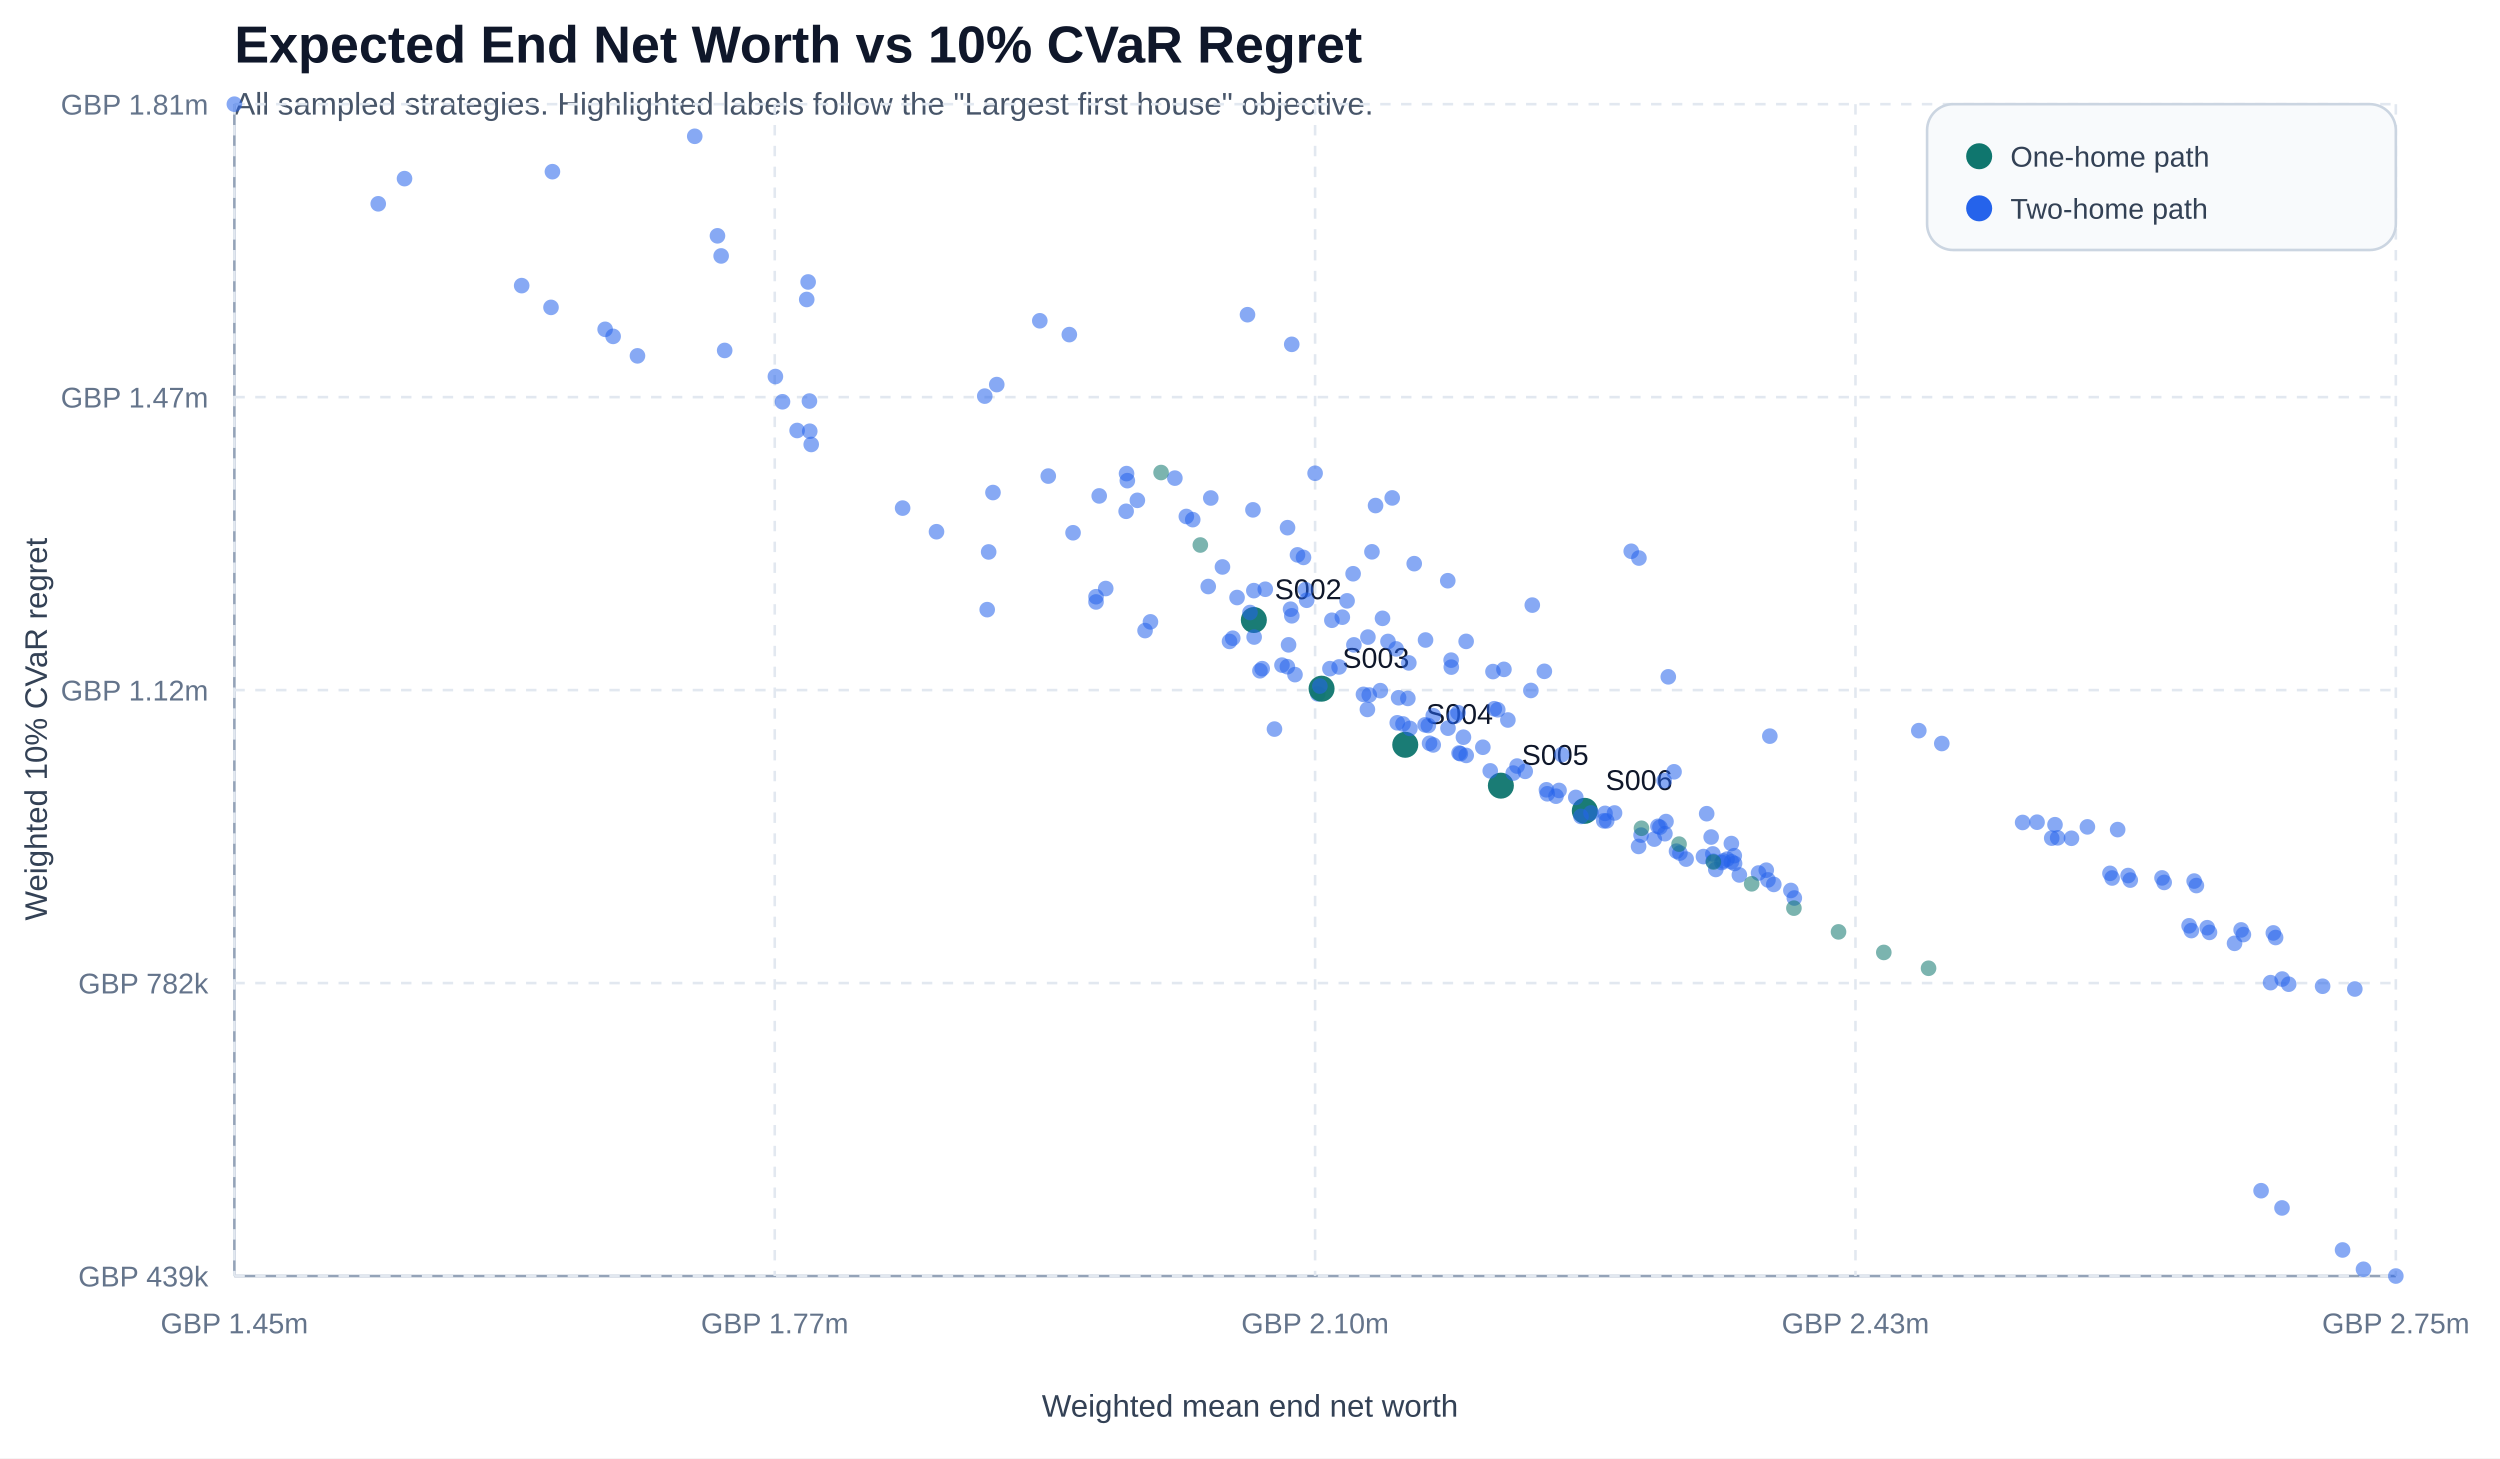
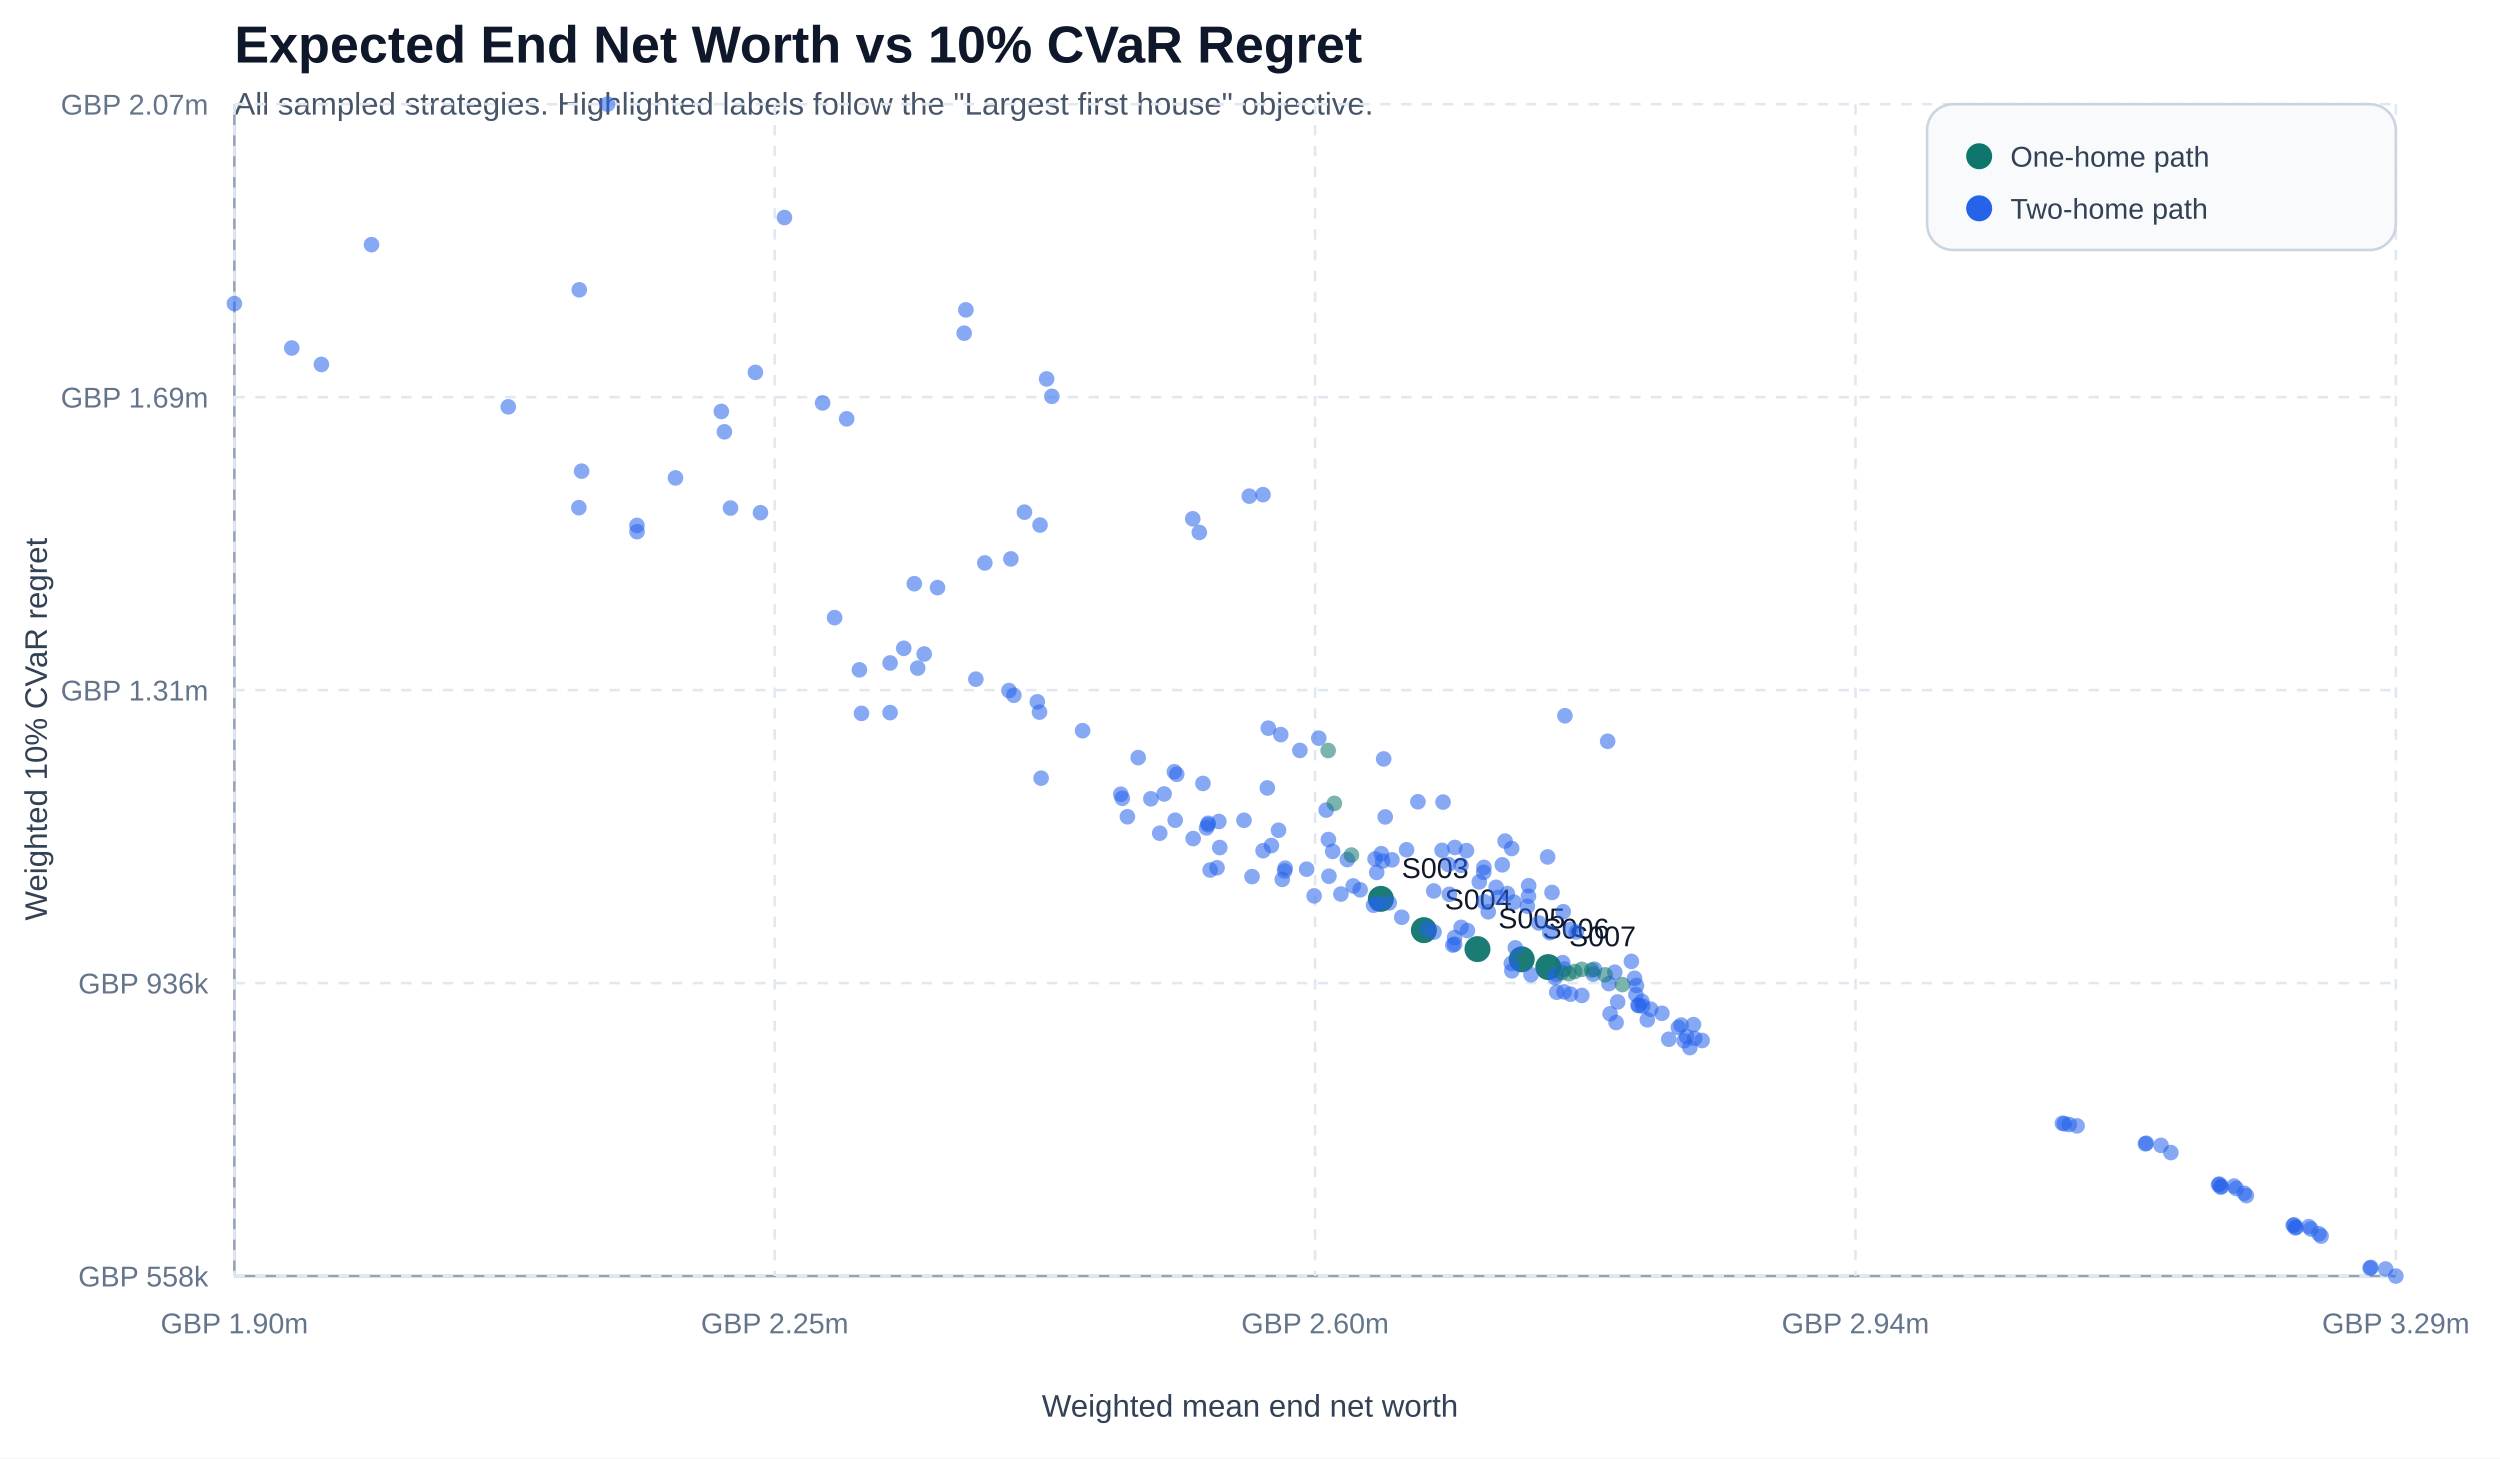
<svg xmlns="http://www.w3.org/2000/svg" width="960" height="560" viewBox="0 0 960 560">
  <rect width="960" height="560" fill="#ffffff" />
  <text x="90" y="24" font-size="20" font-family="Arial, sans-serif" font-weight="700" fill="#0f172a">Expected End Net Worth vs 10% CVaR Regret</text>
  <text x="90" y="44" font-size="12" font-family="Arial, sans-serif" fill="#475569">All sampled strategies. Highlighted labels follow the "Largest first house" objective.</text>
  <line x1="90" y1="490" x2="920" y2="490" stroke="#94a3b8" />
  <line x1="90" y1="40" x2="90" y2="490" stroke="#94a3b8" />
  <line x1="90" y1="40" x2="90" y2="490" stroke="#e2e8f0" stroke-dasharray="4 4" />
  <line x1="90" y1="490" x2="920" y2="490" stroke="#e2e8f0" stroke-dasharray="4 4" />
-   <text x="90" y="512" text-anchor="middle" font-size="11" font-family="Arial, sans-serif" fill="#64748b">GBP 1.45m</text>
-   <text x="80" y="494" text-anchor="end" font-size="11" font-family="Arial, sans-serif" fill="#64748b">GBP 439k</text>
+   <text x="90" y="512" text-anchor="middle" font-size="11" font-family="Arial, sans-serif" fill="#64748b">GBP 1.90m</text>
+   <text x="80" y="494" text-anchor="end" font-size="11" font-family="Arial, sans-serif" fill="#64748b">GBP 558k</text>
  <line x1="297.5" y1="40" x2="297.5" y2="490" stroke="#e2e8f0" stroke-dasharray="4 4" />
  <line x1="90" y1="377.5" x2="920" y2="377.5" stroke="#e2e8f0" stroke-dasharray="4 4" />
-   <text x="297.5" y="512" text-anchor="middle" font-size="11" font-family="Arial, sans-serif" fill="#64748b">GBP 1.77m</text>
-   <text x="80" y="381.5" text-anchor="end" font-size="11" font-family="Arial, sans-serif" fill="#64748b">GBP 782k</text>
+   <text x="297.5" y="512" text-anchor="middle" font-size="11" font-family="Arial, sans-serif" fill="#64748b">GBP 2.25m</text>
+   <text x="80" y="381.5" text-anchor="end" font-size="11" font-family="Arial, sans-serif" fill="#64748b">GBP 936k</text>
  <line x1="505" y1="40" x2="505" y2="490" stroke="#e2e8f0" stroke-dasharray="4 4" />
  <line x1="90" y1="265" x2="920" y2="265" stroke="#e2e8f0" stroke-dasharray="4 4" />
-   <text x="505" y="512" text-anchor="middle" font-size="11" font-family="Arial, sans-serif" fill="#64748b">GBP 2.10m</text>
-   <text x="80" y="269" text-anchor="end" font-size="11" font-family="Arial, sans-serif" fill="#64748b">GBP 1.12m</text>
+   <text x="505" y="512" text-anchor="middle" font-size="11" font-family="Arial, sans-serif" fill="#64748b">GBP 2.60m</text>
+   <text x="80" y="269" text-anchor="end" font-size="11" font-family="Arial, sans-serif" fill="#64748b">GBP 1.31m</text>
  <line x1="712.5" y1="40" x2="712.5" y2="490" stroke="#e2e8f0" stroke-dasharray="4 4" />
  <line x1="90" y1="152.5" x2="920" y2="152.5" stroke="#e2e8f0" stroke-dasharray="4 4" />
-   <text x="712.5" y="512" text-anchor="middle" font-size="11" font-family="Arial, sans-serif" fill="#64748b">GBP 2.43m</text>
-   <text x="80" y="156.5" text-anchor="end" font-size="11" font-family="Arial, sans-serif" fill="#64748b">GBP 1.47m</text>
+   <text x="712.5" y="512" text-anchor="middle" font-size="11" font-family="Arial, sans-serif" fill="#64748b">GBP 2.94m</text>
+   <text x="80" y="156.5" text-anchor="end" font-size="11" font-family="Arial, sans-serif" fill="#64748b">GBP 1.69m</text>
  <line x1="920" y1="40" x2="920" y2="490" stroke="#e2e8f0" stroke-dasharray="4 4" />
  <line x1="90" y1="40" x2="920" y2="40" stroke="#e2e8f0" stroke-dasharray="4 4" />
-   <text x="920" y="512" text-anchor="middle" font-size="11" font-family="Arial, sans-serif" fill="#64748b">GBP 2.75m</text>
-   <text x="80" y="44" text-anchor="end" font-size="11" font-family="Arial, sans-serif" fill="#64748b">GBP 1.81m</text>
+   <text x="920" y="512" text-anchor="middle" font-size="11" font-family="Arial, sans-serif" fill="#64748b">GBP 3.29m</text>
+   <text x="80" y="44" text-anchor="end" font-size="11" font-family="Arial, sans-serif" fill="#64748b">GBP 2.07m</text>
  <polyline points="920,490" fill="none" stroke="#0f766e" stroke-width="2.5" />
-   <circle cx="548.948" cy="285.415" r="3" fill="#2563eb" opacity="0.55" />
-   <circle cx="539.617" cy="286" r="5" fill="#0f766e" opacity="0.95" />
-   <text x="547.617" y="278" font-size="11" font-family="Arial, sans-serif" fill="#0f172a">S004</text>
-   <circle cx="483.819" cy="257.584" r="3" fill="#2563eb" opacity="0.55" />
-   <circle cx="576.335" cy="301.691" r="5" fill="#0f766e" opacity="0.95" />
-   <text x="584.335" y="293.691" font-size="11" font-family="Arial, sans-serif" fill="#0f172a">S005</text>
-   <circle cx="506.037" cy="266.446" r="3" fill="#2563eb" opacity="0.55" />
-   <circle cx="507.486" cy="264.455" r="5" fill="#0f766e" opacity="0.95" />
-   <text x="515.486" y="256.455" font-size="11" font-family="Arial, sans-serif" fill="#0f172a">S003</text>
-   <circle cx="560.278" cy="289.164" r="3" fill="#2563eb" opacity="0.55" />
-   <circle cx="536.544" cy="277.553" r="3" fill="#2563eb" opacity="0.55" />
-   <circle cx="647.477" cy="329.896" r="3" fill="#2563eb" opacity="0.55" />
-   <circle cx="608.562" cy="311.365" r="5" fill="#0f766e" opacity="0.95" />
-   <text x="616.562" y="303.365" font-size="11" font-family="Arial, sans-serif" fill="#0f172a">S006</text>
-   <circle cx="441.774" cy="238.793" r="3" fill="#2563eb" opacity="0.55" />
-   <circle cx="573.304" cy="257.886" r="3" fill="#2563eb" opacity="0.55" />
-   <circle cx="629.215" cy="325.03" r="3" fill="#2563eb" opacity="0.55" />
-   <circle cx="484.683" cy="256.763" r="3" fill="#2563eb" opacity="0.55" />
-   <circle cx="597.499" cy="305.733" r="3" fill="#2563eb" opacity="0.55" />
-   <circle cx="610.951" cy="312.157" r="3" fill="#2563eb" opacity="0.55" />
-   <circle cx="658.864" cy="333.877" r="3" fill="#2563eb" opacity="0.55" />
-   <circle cx="562.998" cy="246.292" r="3" fill="#2563eb" opacity="0.55" />
-   <circle cx="420.878" cy="231.15" r="3" fill="#2563eb" opacity="0.55" />
-   <circle cx="557.295" cy="256.173" r="3" fill="#2563eb" opacity="0.55" />
-   <circle cx="538.747" cy="277.993" r="3" fill="#2563eb" opacity="0.55" />
-   <circle cx="572.257" cy="296.018" r="3" fill="#2563eb" opacity="0.55" />
-   <circle cx="639.746" cy="315.482" r="3" fill="#2563eb" opacity="0.55" />
-   <circle cx="557.234" cy="253.497" r="3" fill="#2563eb" opacity="0.55" />
-   <circle cx="594.155" cy="304.814" r="3" fill="#2563eb" opacity="0.55" />
-   <circle cx="645.08" cy="327.574" r="3" fill="#2563eb" opacity="0.55" />
-   <circle cx="635.24" cy="322.22" r="3" fill="#2563eb" opacity="0.55" />
-   <circle cx="581.093" cy="296.868" r="3" fill="#2563eb" opacity="0.55" />
-   <circle cx="547.227" cy="278.343" r="3" fill="#2563eb" opacity="0.55" />
-   <circle cx="523.568" cy="266.64" r="3" fill="#2563eb" opacity="0.55" />
-   <circle cx="616.971" cy="315.213" r="3" fill="#2563eb" opacity="0.55" />
-   <circle cx="547.403" cy="245.765" r="3" fill="#2563eb" opacity="0.55" />
-   <circle cx="607.08" cy="313.507" r="3" fill="#2563eb" opacity="0.55" />
-   <circle cx="598.677" cy="303.532" r="3" fill="#2563eb" opacity="0.55" />
-   <circle cx="494.348" cy="256.014" r="3" fill="#2563eb" opacity="0.55" />
-   <circle cx="615.855" cy="315.202" r="3" fill="#2563eb" opacity="0.55" />
-   <circle cx="585.686" cy="296.196" r="3" fill="#2563eb" opacity="0.55" />
-   <circle cx="561.961" cy="283.082" r="3" fill="#2563eb" opacity="0.55" />
-   <circle cx="541.406" cy="279.715" r="3" fill="#2563eb" opacity="0.55" />
-   <circle cx="550.353" cy="286.052" r="3" fill="#2563eb" opacity="0.55" />
-   <circle cx="667.917" cy="335.982" r="3" fill="#2563eb" opacity="0.55" />
-   <circle cx="619.985" cy="312.181" r="3" fill="#2563eb" opacity="0.55" />
-   <circle cx="540.991" cy="254.559" r="3" fill="#2563eb" opacity="0.55" />
-   <circle cx="536.123" cy="249.184" r="3" fill="#2563eb" opacity="0.55" />
-   <circle cx="530.882" cy="237.443" r="3" fill="#2563eb" opacity="0.55" />
-   <circle cx="654.128" cy="328.925" r="3" fill="#2563eb" opacity="0.55" />
-   <circle cx="472.132" cy="246.303" r="3" fill="#2563eb" opacity="0.55" />
-   <circle cx="517.278" cy="230.728" r="3" fill="#2563eb" opacity="0.55" />
-   <circle cx="582.558" cy="294.166" r="3" fill="#2563eb" opacity="0.55" />
-   <circle cx="525.795" cy="266.894" r="3" fill="#2563eb" opacity="0.55" />
-   <circle cx="689.018" cy="344.838" r="3" fill="#2563eb" opacity="0.55" />
-   <circle cx="481.477" cy="238.087" r="5" fill="#0f766e" opacity="0.95" />
-   <text x="489.477" y="230.087" font-size="11" font-family="Arial, sans-serif" fill="#0f172a">S002</text>
-   <circle cx="630.179" cy="320.685" r="3" fill="#2563eb" opacity="0.55" />
-   <circle cx="616.338" cy="312.333" r="3" fill="#2563eb" opacity="0.55" />
-   <circle cx="540.614" cy="268.191" r="3" fill="#2563eb" opacity="0.55" />
-   <circle cx="525.278" cy="244.641" r="3" fill="#2563eb" opacity="0.55" />
-   <circle cx="506.828" cy="263.449" r="3" fill="#2563eb" opacity="0.55" />
-   <circle cx="605.105" cy="306.202" r="3" fill="#2563eb" opacity="0.55" />
-   <circle cx="511.439" cy="238.181" r="3" fill="#2563eb" opacity="0.55" />
-   <circle cx="661.717" cy="330.586" r="3" fill="#2563eb" opacity="0.55" />
-   <circle cx="560.763" cy="289.418" r="3" fill="#2563eb" opacity="0.55" />
-   <circle cx="496.055" cy="236.467" r="3" fill="#2563eb" opacity="0.55" />
-   <circle cx="473.375" cy="245.078" r="3" fill="#2563eb" opacity="0.55" />
-   <circle cx="657.869" cy="330.706" r="3" fill="#2563eb" opacity="0.55" />
-   <circle cx="664.874" cy="330.934" r="3" fill="#2563eb" opacity="0.55" />
-   <circle cx="643.78" cy="326.843" r="3" fill="#2563eb" opacity="0.55" />
-   <circle cx="420.879" cy="229.136" r="3" fill="#2563eb" opacity="0.55" />
-   <circle cx="569.41" cy="286.943" r="3" fill="#2563eb" opacity="0.55" />
-   <circle cx="593.834" cy="303.283" r="3" fill="#2563eb" opacity="0.55" />
-   <circle cx="657.736" cy="327.906" r="3" fill="#2563eb" opacity="0.55" />
-   <circle cx="525.082" cy="272.42" r="3" fill="#2563eb" opacity="0.55" />
-   <circle cx="587.854" cy="265.142" r="3" fill="#2563eb" opacity="0.55" />
-   <circle cx="599.722" cy="289.803" r="3" fill="#2563eb" opacity="0.55" />
-   <circle cx="492.278" cy="255.403" r="3" fill="#2563eb" opacity="0.55" />
-   <circle cx="593.03" cy="257.788" r="3" fill="#2563eb" opacity="0.55" />
-   <circle cx="573.814" cy="272.155" r="3" fill="#2563eb" opacity="0.55" />
-   <circle cx="497.277" cy="259.056" r="3" fill="#2563eb" opacity="0.55" />
-   <circle cx="681.139" cy="339.621" r="3" fill="#2563eb" opacity="0.55" />
-   <circle cx="515.452" cy="236.995" r="3" fill="#2563eb" opacity="0.55" />
-   <circle cx="559.901" cy="273.676" r="3" fill="#2563eb" opacity="0.55" />
-   <circle cx="575.135" cy="272.55" r="3" fill="#2563eb" opacity="0.55" />
-   <circle cx="481.587" cy="244.621" r="3" fill="#2563eb" opacity="0.55" />
-   <circle cx="661.206" cy="331.213" r="3" fill="#2563eb" opacity="0.55" />
-   <circle cx="577.509" cy="257.035" r="3" fill="#2563eb" opacity="0.55" />
-   <circle cx="630.322" cy="318.054" r="3" fill="#0f766e" opacity="0.55" />
-   <circle cx="548.478" cy="278.603" r="3" fill="#2563eb" opacity="0.55" />
-   <circle cx="636.646" cy="317.303" r="3" fill="#2563eb" opacity="0.55" />
-   <circle cx="655.364" cy="312.46" r="3" fill="#2563eb" opacity="0.55" />
-   <circle cx="501.764" cy="230.498" r="3" fill="#2563eb" opacity="0.55" />
-   <circle cx="675.289" cy="335.236" r="3" fill="#2563eb" opacity="0.55" />
-   <circle cx="519.898" cy="247.633" r="3" fill="#2563eb" opacity="0.55" />
+   <circle cx="557.884" cy="362.924" r="3" fill="#2563eb" opacity="0.55" />
+   <circle cx="567.352" cy="364.459" r="5" fill="#0f766e" opacity="0.95" />
+   <text x="575.352" y="356.459" font-size="11" font-family="Arial, sans-serif" fill="#0f172a">S005</text>
+   <circle cx="493.283" cy="334.461" r="3" fill="#2563eb" opacity="0.55" />
+   <circle cx="584.341" cy="368.386" r="5" fill="#0f766e" opacity="0.95" />
+   <text x="592.341" y="360.386" font-size="11" font-family="Arial, sans-serif" fill="#0f172a">S006</text>
+   <circle cx="546.766" cy="357.176" r="5" fill="#0f766e" opacity="0.95" />
+   <text x="554.766" y="349.176" font-size="11" font-family="Arial, sans-serif" fill="#0f172a">S004</text>
+   <circle cx="600.08" cy="369.644" r="3" fill="#2563eb" opacity="0.55" />
+   <circle cx="620.066" cy="373.333" r="3" fill="#2563eb" opacity="0.55" />
+   <circle cx="514.9" cy="343.313" r="3" fill="#2563eb" opacity="0.55" />
+   <circle cx="530.252" cy="345.16" r="5" fill="#0f766e" opacity="0.95" />
+   <text x="538.252" y="337.16" font-size="11" font-family="Arial, sans-serif" fill="#0f172a">S003</text>
+   <circle cx="527.43" cy="347.602" r="3" fill="#2563eb" opacity="0.55" />
+   <circle cx="550.686" cy="357.916" r="3" fill="#2563eb" opacity="0.55" />
+   <circle cx="492.389" cy="337.686" r="3" fill="#2563eb" opacity="0.55" />
+   <circle cx="451.268" cy="314.966" r="3" fill="#2563eb" opacity="0.55" />
+   <circle cx="504.629" cy="344.022" r="3" fill="#2563eb" opacity="0.55" />
+   <circle cx="530.412" cy="327.816" r="3" fill="#2563eb" opacity="0.55" />
+   <circle cx="430.951" cy="306.546" r="3" fill="#2563eb" opacity="0.55" />
+   <circle cx="493.515" cy="333.369" r="3" fill="#2563eb" opacity="0.55" />
+   <circle cx="590.896" cy="354.44" r="3" fill="#2563eb" opacity="0.55" />
+   <circle cx="556.557" cy="343.417" r="3" fill="#2563eb" opacity="0.55" />
+   <circle cx="595.095" cy="358.161" r="3" fill="#2563eb" opacity="0.55" />
+   <circle cx="529.023" cy="346.986" r="3" fill="#2563eb" opacity="0.55" />
+   <circle cx="594.53" cy="371.364" r="5" fill="#0f766e" opacity="0.95" />
+   <text x="602.53" y="363.364" font-size="11" font-family="Arial, sans-serif" fill="#0f172a">S007</text>
+   <circle cx="603.168" cy="356.868" r="3" fill="#2563eb" opacity="0.55" />
+   <circle cx="563.495" cy="357.341" r="3" fill="#2563eb" opacity="0.55" />
+   <circle cx="451.863" cy="297.335" r="3" fill="#2563eb" opacity="0.55" />
+   <circle cx="510.315" cy="336.474" r="3" fill="#2563eb" opacity="0.55" />
+   <circle cx="600.285" cy="350.091" r="3" fill="#2563eb" opacity="0.55" />
+   <circle cx="576.874" cy="332.095" r="3" fill="#2563eb" opacity="0.55" />
+   <circle cx="586.517" cy="348.006" r="3" fill="#2563eb" opacity="0.55" />
+   <circle cx="485.027" cy="326.674" r="3" fill="#2563eb" opacity="0.55" />
+   <circle cx="437.06" cy="290.918" r="3" fill="#2563eb" opacity="0.55" />
+   <circle cx="480.781" cy="336.617" r="3" fill="#2563eb" opacity="0.55" />
+   <circle cx="574.517" cy="340.715" r="3" fill="#2563eb" opacity="0.55" />
+   <circle cx="620.588" cy="392.664" r="3" fill="#2563eb" opacity="0.55" />
+   <circle cx="415.715" cy="280.582" r="3" fill="#2563eb" opacity="0.55" />
+   <circle cx="533.46" cy="346.697" r="3" fill="#2563eb" opacity="0.55" />
+   <circle cx="595.972" cy="342.696" r="3" fill="#2563eb" opacity="0.55" />
+   <circle cx="517.361" cy="330.083" r="3" fill="#2563eb" opacity="0.55" />
+   <circle cx="647.67" cy="398.04" r="3" fill="#2563eb" opacity="0.55" />
+   <circle cx="580.549" cy="372.802" r="3" fill="#2563eb" opacity="0.55" />
+   <circle cx="640.811" cy="399.078" r="3" fill="#2563eb" opacity="0.55" />
+   <circle cx="618.285" cy="389.296" r="3" fill="#2563eb" opacity="0.55" />
+   <circle cx="450.948" cy="296.339" r="3" fill="#2563eb" opacity="0.55" />
+   <circle cx="646.727" cy="399.655" r="3" fill="#2563eb" opacity="0.55" />
+   <circle cx="645.554" cy="393.621" r="3" fill="#2563eb" opacity="0.55" />
+   <circle cx="650.745" cy="398.75" r="3" fill="#2563eb" opacity="0.55" />
+   <circle cx="528.651" cy="335.012" r="3" fill="#2563eb" opacity="0.55" />
+   <circle cx="644.486" cy="394.57" r="3" fill="#2563eb" opacity="0.55" />
+   <circle cx="461.934" cy="300.846" r="3" fill="#2563eb" opacity="0.55" />
+   <circle cx="605.313" cy="357.894" r="3" fill="#2563eb" opacity="0.55" />
+   <circle cx="463.307" cy="317.907" r="3" fill="#2563eb" opacity="0.55" />
+   <circle cx="445.339" cy="319.946" r="3" fill="#2563eb" opacity="0.55" />
+   <circle cx="575.228" cy="344.624" r="3" fill="#2563eb" opacity="0.55" />
+   <circle cx="530.94" cy="330.66" r="3" fill="#2563eb" opacity="0.55" />
+   <circle cx="571.488" cy="350.125" r="3" fill="#2563eb" opacity="0.55" />
+   <circle cx="569.914" cy="346.294" r="3" fill="#2563eb" opacity="0.55" />
+   <circle cx="586.933" cy="344.164" r="3" fill="#2563eb" opacity="0.55" />
+   <circle cx="399.174" cy="273.454" r="3" fill="#2563eb" opacity="0.55" />
+   <circle cx="553.753" cy="326.53" r="3" fill="#2563eb" opacity="0.55" />
+   <circle cx="389.326" cy="266.98" r="3" fill="#2563eb" opacity="0.55" />
+   <circle cx="587.898" cy="374.302" r="3" fill="#2563eb" opacity="0.55" />
+   <circle cx="600.603" cy="380.877" r="3" fill="#2563eb" opacity="0.55" />
+   <circle cx="563.13" cy="326.631" r="3" fill="#2563eb" opacity="0.55" />
+   <circle cx="534.504" cy="330.184" r="3" fill="#2563eb" opacity="0.55" />
+   <circle cx="578.822" cy="343.128" r="3" fill="#2563eb" opacity="0.55" />
+   <circle cx="486.657" cy="302.568" r="3" fill="#2563eb" opacity="0.55" />
+   <circle cx="632.566" cy="391.6" r="3" fill="#2563eb" opacity="0.55" />
+   <circle cx="463.939" cy="316.125" r="3" fill="#2563eb" opacity="0.55" />
+   <circle cx="518.948" cy="328.339" r="3" fill="#0f766e" opacity="0.55" />
+   <circle cx="628.981" cy="386.01" r="3" fill="#2563eb" opacity="0.55" />
+   <circle cx="621.184" cy="384.732" r="3" fill="#2563eb" opacity="0.55" />
+   <circle cx="587.005" cy="340.104" r="3" fill="#2563eb" opacity="0.55" />
+   <circle cx="467.346" cy="333.229" r="3" fill="#2563eb" opacity="0.55" />
+   <circle cx="630.792" cy="386.363" r="3" fill="#2563eb" opacity="0.55" />
+   <circle cx="558.65" cy="325.426" r="3" fill="#2563eb" opacity="0.55" />
+   <circle cx="561.03" cy="332.273" r="3" fill="#2563eb" opacity="0.55" />
+   <circle cx="597.772" cy="381.008" r="3" fill="#2563eb" opacity="0.55" />
+   <circle cx="617.82" cy="377.725" r="3" fill="#2563eb" opacity="0.55" />
+   <circle cx="581.363" cy="346.433" r="3" fill="#2563eb" opacity="0.55" />
+   <circle cx="432.926" cy="313.627" r="3" fill="#2563eb" opacity="0.55" />
+   <circle cx="650.314" cy="393.456" r="3" fill="#2563eb" opacity="0.55" />
+   <circle cx="597.213" cy="375.43" r="3" fill="#2563eb" opacity="0.55" />
+   <circle cx="580.494" cy="325.829" r="3" fill="#2563eb" opacity="0.55" />
+   <circle cx="558.569" cy="362.559" r="3" fill="#2563eb" opacity="0.55" />
+   <circle cx="569.828" cy="333.069" r="3" fill="#2563eb" opacity="0.55" />
+   <circle cx="627.67" cy="375.66" r="3" fill="#2563eb" opacity="0.55" />
+   <circle cx="569.745" cy="334.968" r="3" fill="#2563eb" opacity="0.55" />
+   <circle cx="648.903" cy="402.277" r="3" fill="#2563eb" opacity="0.55" />
+   <circle cx="629.262" cy="386.143" r="3" fill="#2563eb" opacity="0.55" />
+   <circle cx="468.04" cy="315.454" r="3" fill="#2563eb" opacity="0.55" />
+   <circle cx="430.381" cy="304.983" r="3" fill="#2563eb" opacity="0.55" />
+   <circle cx="547.906" cy="356.627" r="3" fill="#2563eb" opacity="0.55" />
+   <circle cx="487.034" cy="279.618" r="3" fill="#2563eb" opacity="0.55" />
+   <circle cx="398.326" cy="269.484" r="3" fill="#2563eb" opacity="0.55" />
+   <circle cx="581.881" cy="363.971" r="3" fill="#2563eb" opacity="0.55" />
+   <circle cx="568.036" cy="338.652" r="3" fill="#2563eb" opacity="0.55" />
+   <circle cx="626.446" cy="369.178" r="3" fill="#2563eb" opacity="0.55" />
+   <circle cx="628.166" cy="381.938" r="3" fill="#2563eb" opacity="0.55" />
+   <circle cx="603.088" cy="381.767" r="3" fill="#2563eb" opacity="0.55" />
+   <circle cx="374.724" cy="260.8" r="3" fill="#2563eb" opacity="0.55" />
+   <circle cx="387.437" cy="265.177" r="3" fill="#2563eb" opacity="0.55" />
+   <circle cx="531.93" cy="313.693" r="3" fill="#2563eb" opacity="0.55" />
+   <circle cx="630.486" cy="384.502" r="3" fill="#2563eb" opacity="0.55" />
+   <circle cx="354.883" cy="251.141" r="3" fill="#2563eb" opacity="0.55" />
+   <circle cx="556.173" cy="331.961" r="3" fill="#2563eb" opacity="0.55" />
+   <circle cx="653.621" cy="399.547" r="3" fill="#2563eb" opacity="0.55" />
+   <circle cx="597.538" cy="374.17" r="3" fill="#2563eb" opacity="0.55" />
+   <circle cx="511.741" cy="326.931" r="3" fill="#2563eb" opacity="0.55" />
+   <circle cx="491.813" cy="282.087" r="3" fill="#2563eb" opacity="0.55" />
+   <circle cx="509.26" cy="311.074" r="3" fill="#2563eb" opacity="0.55" />
+   <circle cx="607.433" cy="382.251" r="3" fill="#2563eb" opacity="0.55" />
+   <circle cx="458.177" cy="322.009" r="3" fill="#2563eb" opacity="0.55" />
+   <circle cx="347.036" cy="248.949" r="3" fill="#2563eb" opacity="0.55" />
+   <circle cx="628.421" cy="378.457" r="3" fill="#2563eb" opacity="0.55" />
+   <circle cx="558.573" cy="360.002" r="3" fill="#2563eb" opacity="0.55" />
+   <circle cx="499.147" cy="288.154" r="3" fill="#2563eb" opacity="0.55" />
+   <circle cx="550.559" cy="342.122" r="3" fill="#2563eb" opacity="0.55" />
+   <circle cx="477.688" cy="314.993" r="3" fill="#2563eb" opacity="0.55" />
+   <circle cx="594.294" cy="329.061" r="3" fill="#2563eb" opacity="0.55" />
+   <circle cx="544.48" cy="307.877" r="3" fill="#2563eb" opacity="0.55" />
+   <circle cx="522.293" cy="341.691" r="3" fill="#2563eb" opacity="0.55" />
+   <circle cx="633.871" cy="387.536" r="3" fill="#2563eb" opacity="0.55" />
+   <circle cx="600.652" cy="372.119" r="3" fill="#2563eb" opacity="0.55" />
+   <circle cx="611.787" cy="374.069" r="3" fill="#2563eb" opacity="0.55" />
+   <circle cx="554.131" cy="307.996" r="3" fill="#2563eb" opacity="0.55" />
+   <circle cx="510.105" cy="322.385" r="3" fill="#2563eb" opacity="0.55" />
+   <circle cx="447.02" cy="304.88" r="3" fill="#2563eb" opacity="0.55" />
+   <circle cx="561.063" cy="356.099" r="3" fill="#2563eb" opacity="0.55" />
+   <circle cx="580.349" cy="369.969" r="3" fill="#2563eb" opacity="0.55" />
+   <circle cx="638.177" cy="389.106" r="3" fill="#2563eb" opacity="0.55" />
+   <circle cx="612.272" cy="372.175" r="3" fill="#2563eb" opacity="0.55" />
+   <circle cx="540.128" cy="326.306" r="3" fill="#2563eb" opacity="0.55" />
+   <circle cx="577.95" cy="322.974" r="3" fill="#2563eb" opacity="0.55" />
+   <circle cx="538.264" cy="352.219" r="3" fill="#2563eb" opacity="0.55" />
+   <circle cx="468.377" cy="325.458" r="3" fill="#2563eb" opacity="0.55" />
+   <circle cx="490.957" cy="318.816" r="3" fill="#2563eb" opacity="0.55" />
+   <circle cx="501.752" cy="333.758" r="3" fill="#2563eb" opacity="0.55" />
+   <circle cx="528.027" cy="329.827" r="3" fill="#2563eb" opacity="0.55" />
+   <circle cx="399.787" cy="298.817" r="3" fill="#2563eb" opacity="0.55" />
+   <circle cx="519.641" cy="340.199" r="3" fill="#2563eb" opacity="0.55" />
+   <circle cx="512.399" cy="308.5" r="3" fill="#0f766e" opacity="0.55" />
+   <circle cx="599.655" cy="373.482" r="3" fill="#0f766e" opacity="0.55" />
+   <circle cx="360.017" cy="225.646" r="3" fill="#2563eb" opacity="0.55" />
+   <circle cx="341.79" cy="273.645" r="3" fill="#2563eb" opacity="0.55" />
+   <circle cx="399.372" cy="201.624" r="3" fill="#2563eb" opacity="0.55" />
+   <circle cx="460.539" cy="204.456" r="3" fill="#2563eb" opacity="0.55" />
  <circle cx="920" cy="490" r="3" fill="#2563eb" opacity="0.55" />
-   <circle cx="666.078" cy="331.573" r="3" fill="#2563eb" opacity="0.55" />
-   <circle cx="501.299" cy="226.448" r="3" fill="#2563eb" opacity="0.55" />
-   <circle cx="543.06" cy="216.445" r="3" fill="#2563eb" opacity="0.55" />
-   <circle cx="907.579" cy="487.399" r="3" fill="#2563eb" opacity="0.55" />
-   <circle cx="563.026" cy="290.083" r="3" fill="#2563eb" opacity="0.55" />
-   <circle cx="665.966" cy="328.581" r="3" fill="#2563eb" opacity="0.55" />
-   <circle cx="530.039" cy="265.209" r="3" fill="#2563eb" opacity="0.55" />
-   <circle cx="639.327" cy="320.143" r="3" fill="#2563eb" opacity="0.55" />
-   <circle cx="424.601" cy="225.993" r="3" fill="#2563eb" opacity="0.55" />
-   <circle cx="495.575" cy="233.931" r="3" fill="#2563eb" opacity="0.55" />
-   <circle cx="479.996" cy="235.206" r="3" fill="#2563eb" opacity="0.55" />
-   <circle cx="899.545" cy="479.989" r="3" fill="#2563eb" opacity="0.55" />
-   <circle cx="678.246" cy="334.149" r="3" fill="#2563eb" opacity="0.55" />
-   <circle cx="359.614" cy="204.183" r="3" fill="#2563eb" opacity="0.55" />
-   <circle cx="642.835" cy="296.368" r="3" fill="#2563eb" opacity="0.55" />
-   <circle cx="579.023" cy="276.483" r="3" fill="#2563eb" opacity="0.55" />
-   <circle cx="637.413" cy="317.64" r="3" fill="#2563eb" opacity="0.55" />
-   <circle cx="379.644" cy="211.946" r="3" fill="#2563eb" opacity="0.55" />
-   <circle cx="519.594" cy="220.32" r="3" fill="#2563eb" opacity="0.55" />
-   <circle cx="687.695" cy="341.937" r="3" fill="#2563eb" opacity="0.55" />
-   <circle cx="550.366" cy="274.827" r="3" fill="#2563eb" opacity="0.55" />
-   <circle cx="555.944" cy="222.994" r="3" fill="#2563eb" opacity="0.55" />
-   <circle cx="663.211" cy="329.89" r="3" fill="#2563eb" opacity="0.55" />
-   <circle cx="639.023" cy="299.776" r="3" fill="#2563eb" opacity="0.55" />
-   <circle cx="475.028" cy="229.447" r="3" fill="#2563eb" opacity="0.55" />
-   <circle cx="588.4" cy="232.363" r="3" fill="#2563eb" opacity="0.55" />
-   <circle cx="657.083" cy="321.422" r="3" fill="#2563eb" opacity="0.55" />
-   <circle cx="876.291" cy="463.846" r="3" fill="#2563eb" opacity="0.55" />
-   <circle cx="526.828" cy="211.896" r="3" fill="#2563eb" opacity="0.55" />
-   <circle cx="494.806" cy="247.62" r="3" fill="#2563eb" opacity="0.55" />
-   <circle cx="500.543" cy="214.044" r="3" fill="#2563eb" opacity="0.55" />
-   <circle cx="485.869" cy="226.269" r="3" fill="#2563eb" opacity="0.55" />
-   <circle cx="514.207" cy="256.105" r="3" fill="#2563eb" opacity="0.55" />
-   <circle cx="868.256" cy="457.23" r="3" fill="#2563eb" opacity="0.55" />
-   <circle cx="678.907" cy="337.878" r="3" fill="#2563eb" opacity="0.55" />
-   <circle cx="537.065" cy="267.933" r="3" fill="#2563eb" opacity="0.55" />
-   <circle cx="558.667" cy="275.001" r="3" fill="#2563eb" opacity="0.55" />
-   <circle cx="664.845" cy="323.926" r="3" fill="#2563eb" opacity="0.55" />
-   <circle cx="532.982" cy="246.325" r="3" fill="#2563eb" opacity="0.55" />
-   <circle cx="481.474" cy="226.804" r="3" fill="#2563eb" opacity="0.55" />
-   <circle cx="498.235" cy="213.069" r="3" fill="#2563eb" opacity="0.55" />
-   <circle cx="469.42" cy="217.709" r="3" fill="#2563eb" opacity="0.55" />
-   <circle cx="463.96" cy="225.225" r="3" fill="#2563eb" opacity="0.55" />
-   <circle cx="904.251" cy="379.782" r="3" fill="#2563eb" opacity="0.55" />
-   <circle cx="891.881" cy="378.715" r="3" fill="#2563eb" opacity="0.55" />
-   <circle cx="878.859" cy="377.935" r="3" fill="#2563eb" opacity="0.55" />
-   <circle cx="494.413" cy="202.623" r="3" fill="#2563eb" opacity="0.55" />
-   <circle cx="876.37" cy="375.953" r="3" fill="#2563eb" opacity="0.55" />
-   <circle cx="871.896" cy="377.334" r="3" fill="#2563eb" opacity="0.55" />
-   <circle cx="873.832" cy="360.006" r="3" fill="#2563eb" opacity="0.55" />
-   <circle cx="872.962" cy="358.24" r="3" fill="#2563eb" opacity="0.55" />
-   <circle cx="858.065" cy="362.244" r="3" fill="#2563eb" opacity="0.55" />
-   <circle cx="861.462" cy="358.874" r="3" fill="#2563eb" opacity="0.55" />
-   <circle cx="860.592" cy="357.09" r="3" fill="#2563eb" opacity="0.55" />
-   <circle cx="848.44" cy="358.035" r="3" fill="#2563eb" opacity="0.55" />
-   <circle cx="847.57" cy="356.236" r="3" fill="#2563eb" opacity="0.55" />
-   <circle cx="841.477" cy="357.34" r="3" fill="#2563eb" opacity="0.55" />
-   <circle cx="840.608" cy="355.505" r="3" fill="#2563eb" opacity="0.55" />
-   <circle cx="644.754" cy="324.141" r="3" fill="#0f766e" opacity="0.55" />
-   <circle cx="460.925" cy="209.285" r="3" fill="#0f766e" opacity="0.55" />
-   <circle cx="458.008" cy="199.539" r="3" fill="#2563eb" opacity="0.55" />
-   <circle cx="843.412" cy="340.055" r="3" fill="#2563eb" opacity="0.55" />
-   <circle cx="481.137" cy="195.784" r="3" fill="#2563eb" opacity="0.55" />
-   <circle cx="842.559" cy="338.331" r="3" fill="#2563eb" opacity="0.55" />
-   <circle cx="740.563" cy="371.811" r="3" fill="#0f766e" opacity="0.55" />
-   <circle cx="831.043" cy="338.854" r="3" fill="#2563eb" opacity="0.55" />
-   <circle cx="830.212" cy="337.119" r="3" fill="#2563eb" opacity="0.55" />
-   <circle cx="818.02" cy="337.957" r="3" fill="#2563eb" opacity="0.55" />
-   <circle cx="817.193" cy="336.206" r="3" fill="#2563eb" opacity="0.55" />
-   <circle cx="811.058" cy="337.154" r="3" fill="#2563eb" opacity="0.55" />
-   <circle cx="810.231" cy="335.368" r="3" fill="#2563eb" opacity="0.55" />
-   <circle cx="723.38" cy="365.736" r="3" fill="#0f766e" opacity="0.55" />
-   <circle cx="432.435" cy="196.337" r="3" fill="#2563eb" opacity="0.55" />
-   <circle cx="705.992" cy="357.842" r="3" fill="#0f766e" opacity="0.55" />
-   <circle cx="813.179" cy="318.564" r="3" fill="#2563eb" opacity="0.55" />
-   <circle cx="795.443" cy="321.898" r="3" fill="#2563eb" opacity="0.55" />
-   <circle cx="790.142" cy="321.729" r="3" fill="#2563eb" opacity="0.55" />
-   <circle cx="787.86" cy="321.843" r="3" fill="#2563eb" opacity="0.55" />
-   <circle cx="801.564" cy="317.522" r="3" fill="#2563eb" opacity="0.55" />
-   <circle cx="789.117" cy="316.686" r="3" fill="#2563eb" opacity="0.55" />
-   <circle cx="455.556" cy="198.323" r="3" fill="#2563eb" opacity="0.55" />
-   <circle cx="464.938" cy="191.235" r="3" fill="#2563eb" opacity="0.55" />
-   <circle cx="782.229" cy="315.721" r="3" fill="#2563eb" opacity="0.55" />
-   <circle cx="688.862" cy="348.727" r="3" fill="#0f766e" opacity="0.55" />
-   <circle cx="776.691" cy="315.828" r="3" fill="#2563eb" opacity="0.55" />
-   <circle cx="422.095" cy="190.433" r="3" fill="#2563eb" opacity="0.55" />
-   <circle cx="436.744" cy="192.131" r="3" fill="#2563eb" opacity="0.55" />
-   <circle cx="672.638" cy="339.386" r="3" fill="#0f766e" opacity="0.55" />
-   <circle cx="657.952" cy="331.01" r="3" fill="#0f766e" opacity="0.55" />
-   <circle cx="745.649" cy="285.51" r="3" fill="#2563eb" opacity="0.55" />
-   <circle cx="736.821" cy="280.567" r="3" fill="#2563eb" opacity="0.55" />
-   <circle cx="679.615" cy="282.681" r="3" fill="#2563eb" opacity="0.55" />
-   <circle cx="451.151" cy="183.6" r="3" fill="#2563eb" opacity="0.55" />
-   <circle cx="432.591" cy="181.864" r="3" fill="#2563eb" opacity="0.55" />
-   <circle cx="402.534" cy="182.819" r="3" fill="#2563eb" opacity="0.55" />
-   <circle cx="640.623" cy="259.902" r="3" fill="#2563eb" opacity="0.55" />
-   <circle cx="556.035" cy="279.621" r="3" fill="#2563eb" opacity="0.55" />
-   <circle cx="489.395" cy="279.969" r="3" fill="#2563eb" opacity="0.55" />
-   <circle cx="445.854" cy="181.452" r="3" fill="#0f766e" opacity="0.55" />
-   <circle cx="629.353" cy="214.294" r="3" fill="#2563eb" opacity="0.55" />
-   <circle cx="510.691" cy="256.762" r="3" fill="#2563eb" opacity="0.55" />
-   <circle cx="626.394" cy="211.686" r="3" fill="#2563eb" opacity="0.55" />
-   <circle cx="534.608" cy="191.202" r="3" fill="#2563eb" opacity="0.55" />
-   <circle cx="379.087" cy="234.104" r="3" fill="#2563eb" opacity="0.55" />
-   <circle cx="439.704" cy="242.143" r="3" fill="#2563eb" opacity="0.55" />
-   <circle cx="528.213" cy="194.131" r="3" fill="#2563eb" opacity="0.55" />
-   <circle cx="432.899" cy="184.571" r="3" fill="#2563eb" opacity="0.55" />
-   <circle cx="504.999" cy="181.731" r="3" fill="#2563eb" opacity="0.55" />
-   <circle cx="412.051" cy="204.582" r="3" fill="#2563eb" opacity="0.55" />
-   <circle cx="311.507" cy="170.678" r="3" fill="#2563eb" opacity="0.55" />
-   <circle cx="306.094" cy="165.311" r="3" fill="#2563eb" opacity="0.55" />
-   <circle cx="378.145" cy="152.108" r="3" fill="#2563eb" opacity="0.55" />
-   <circle cx="382.755" cy="147.681" r="3" fill="#2563eb" opacity="0.55" />
-   <circle cx="381.301" cy="189.137" r="3" fill="#2563eb" opacity="0.55" />
-   <circle cx="346.605" cy="195.111" r="3" fill="#2563eb" opacity="0.55" />
-   <circle cx="310.824" cy="154.006" r="3" fill="#2563eb" opacity="0.55" />
-   <circle cx="300.482" cy="154.282" r="3" fill="#2563eb" opacity="0.55" />
-   <circle cx="496.027" cy="132.227" r="3" fill="#2563eb" opacity="0.55" />
-   <circle cx="479.041" cy="120.845" r="3" fill="#2563eb" opacity="0.55" />
-   <circle cx="244.789" cy="136.649" r="3" fill="#2563eb" opacity="0.55" />
-   <circle cx="310.945" cy="165.593" r="3" fill="#2563eb" opacity="0.55" />
-   <circle cx="410.622" cy="128.489" r="3" fill="#2563eb" opacity="0.55" />
-   <circle cx="235.44" cy="129.169" r="3" fill="#2563eb" opacity="0.55" />
-   <circle cx="309.782" cy="115.002" r="3" fill="#2563eb" opacity="0.55" />
-   <circle cx="399.282" cy="123.178" r="3" fill="#2563eb" opacity="0.55" />
-   <circle cx="310.324" cy="108.275" r="3" fill="#2563eb" opacity="0.55" />
-   <circle cx="297.751" cy="144.591" r="3" fill="#2563eb" opacity="0.55" />
-   <circle cx="211.586" cy="118.034" r="3" fill="#2563eb" opacity="0.55" />
-   <circle cx="276.918" cy="98.278" r="3" fill="#2563eb" opacity="0.55" />
-   <circle cx="278.272" cy="134.571" r="3" fill="#2563eb" opacity="0.55" />
-   <circle cx="200.321" cy="109.678" r="3" fill="#2563eb" opacity="0.55" />
-   <circle cx="275.506" cy="90.556" r="3" fill="#2563eb" opacity="0.55" />
-   <circle cx="232.374" cy="126.458" r="3" fill="#2563eb" opacity="0.55" />
-   <circle cx="212.132" cy="65.923" r="3" fill="#2563eb" opacity="0.55" />
-   <circle cx="145.242" cy="78.259" r="3" fill="#2563eb" opacity="0.55" />
-   <circle cx="266.782" cy="52.335" r="3" fill="#2563eb" opacity="0.55" />
-   <circle cx="155.332" cy="68.594" r="3" fill="#2563eb" opacity="0.55" />
-   <circle cx="90" cy="40" r="3" fill="#2563eb" opacity="0.55" />
+   <circle cx="916.079" cy="487.297" r="3" fill="#2563eb" opacity="0.55" />
+   <circle cx="910.105" cy="486.954" r="3" fill="#2563eb" opacity="0.55" />
+   <circle cx="910.419" cy="486.693" r="3" fill="#2563eb" opacity="0.55" />
+   <circle cx="292.018" cy="196.869" r="3" fill="#2563eb" opacity="0.55" />
+   <circle cx="891.31" cy="474.669" r="3" fill="#2563eb" opacity="0.55" />
+   <circle cx="890.49" cy="473.765" r="3" fill="#2563eb" opacity="0.55" />
+   <circle cx="887.389" cy="471.934" r="3" fill="#2563eb" opacity="0.55" />
+   <circle cx="886.569" cy="471.019" r="3" fill="#2563eb" opacity="0.55" />
+   <circle cx="881.415" cy="471.502" r="3" fill="#2563eb" opacity="0.55" />
+   <circle cx="881.729" cy="471.257" r="3" fill="#2563eb" opacity="0.55" />
+   <circle cx="880.595" cy="470.573" r="3" fill="#2563eb" opacity="0.55" />
+   <circle cx="880.909" cy="470.329" r="3" fill="#2563eb" opacity="0.55" />
+   <circle cx="862.62" cy="459.123" r="3" fill="#2563eb" opacity="0.55" />
+   <circle cx="861.803" cy="458.219" r="3" fill="#2563eb" opacity="0.55" />
+   <circle cx="858.699" cy="456.365" r="3" fill="#2563eb" opacity="0.55" />
+   <circle cx="857.882" cy="455.447" r="3" fill="#2563eb" opacity="0.55" />
+   <circle cx="852.725" cy="455.846" r="3" fill="#2563eb" opacity="0.55" />
+   <circle cx="853.038" cy="455.613" r="3" fill="#2563eb" opacity="0.55" />
+   <circle cx="851.908" cy="454.917" r="3" fill="#2563eb" opacity="0.55" />
+   <circle cx="852.222" cy="454.685" r="3" fill="#2563eb" opacity="0.55" />
+   <circle cx="351.095" cy="224.145" r="3" fill="#2563eb" opacity="0.55" />
+   <circle cx="330.812" cy="273.934" r="3" fill="#2563eb" opacity="0.55" />
+   <circle cx="325.121" cy="160.826" r="3" fill="#2563eb" opacity="0.55" />
+   <circle cx="259.386" cy="183.517" r="3" fill="#2563eb" opacity="0.55" />
+   <circle cx="833.61" cy="442.589" r="3" fill="#2563eb" opacity="0.55" />
+   <circle cx="829.818" cy="439.817" r="3" fill="#2563eb" opacity="0.55" />
+   <circle cx="823.836" cy="439.225" r="3" fill="#2563eb" opacity="0.55" />
+   <circle cx="824.154" cy="439.002" r="3" fill="#2563eb" opacity="0.55" />
+   <circle cx="797.592" cy="432.339" r="3" fill="#2563eb" opacity="0.55" />
+   <circle cx="794.601" cy="431.811" r="3" fill="#2563eb" opacity="0.55" />
+   <circle cx="792.719" cy="431.509" r="3" fill="#2563eb" opacity="0.55" />
+   <circle cx="791.957" cy="431.343" r="3" fill="#2563eb" opacity="0.55" />
+   <circle cx="458.005" cy="199.222" r="3" fill="#2563eb" opacity="0.55" />
+   <circle cx="393.383" cy="196.669" r="3" fill="#2563eb" opacity="0.55" />
+   <circle cx="290.079" cy="142.995" r="3" fill="#2563eb" opacity="0.55" />
+   <circle cx="403.903" cy="152.197" r="3" fill="#2563eb" opacity="0.55" />
+   <circle cx="602.432" cy="373.889" r="3" fill="#0f766e" opacity="0.55" />
+   <circle cx="510.021" cy="288.202" r="3" fill="#0f766e" opacity="0.55" />
+   <circle cx="280.515" cy="195.098" r="3" fill="#2563eb" opacity="0.55" />
+   <circle cx="195.175" cy="156.228" r="3" fill="#2563eb" opacity="0.55" />
+   <circle cx="370.24" cy="127.943" r="3" fill="#2563eb" opacity="0.55" />
+   <circle cx="623.003" cy="378.076" r="3" fill="#0f766e" opacity="0.55" />
+   <circle cx="616.33" cy="374.337" r="3" fill="#0f766e" opacity="0.55" />
+   <circle cx="604.703" cy="373.075" r="3" fill="#0f766e" opacity="0.55" />
+   <circle cx="611.213" cy="372.516" r="3" fill="#0f766e" opacity="0.55" />
+   <circle cx="607.395" cy="372.24" r="3" fill="#0f766e" opacity="0.55" />
+   <circle cx="222.442" cy="111.285" r="3" fill="#2563eb" opacity="0.55" />
+   <circle cx="315.875" cy="154.727" r="3" fill="#2563eb" opacity="0.55" />
+   <circle cx="401.898" cy="145.505" r="3" fill="#2563eb" opacity="0.55" />
+   <circle cx="617.339" cy="284.652" r="3" fill="#2563eb" opacity="0.55" />
+   <circle cx="301.221" cy="83.531" r="3" fill="#2563eb" opacity="0.55" />
+   <circle cx="464.69" cy="334.09" r="3" fill="#2563eb" opacity="0.55" />
+   <circle cx="488.222" cy="324.689" r="3" fill="#2563eb" opacity="0.55" />
+   <circle cx="600.922" cy="274.845" r="3" fill="#2563eb" opacity="0.55" />
+   <circle cx="463.835" cy="316.717" r="3" fill="#2563eb" opacity="0.55" />
+   <circle cx="531.326" cy="291.429" r="3" fill="#2563eb" opacity="0.55" />
+   <circle cx="506.414" cy="283.469" r="3" fill="#2563eb" opacity="0.55" />
+   <circle cx="441.926" cy="306.737" r="3" fill="#2563eb" opacity="0.55" />
+   <circle cx="352.397" cy="256.55" r="3" fill="#2563eb" opacity="0.55" />
+   <circle cx="341.796" cy="254.582" r="3" fill="#2563eb" opacity="0.55" />
+   <circle cx="330.017" cy="257.219" r="3" fill="#2563eb" opacity="0.55" />
+   <circle cx="484.998" cy="189.956" r="3" fill="#2563eb" opacity="0.55" />
+   <circle cx="479.731" cy="190.521" r="3" fill="#2563eb" opacity="0.55" />
+   <circle cx="388.181" cy="214.62" r="3" fill="#2563eb" opacity="0.55" />
+   <circle cx="320.487" cy="237.168" r="3" fill="#2563eb" opacity="0.55" />
+   <circle cx="378.17" cy="216.168" r="3" fill="#2563eb" opacity="0.55" />
+   <circle cx="244.623" cy="204.157" r="3" fill="#2563eb" opacity="0.55" />
+   <circle cx="244.595" cy="201.777" r="3" fill="#2563eb" opacity="0.55" />
+   <circle cx="222.279" cy="194.944" r="3" fill="#2563eb" opacity="0.55" />
+   <circle cx="278.17" cy="165.817" r="3" fill="#2563eb" opacity="0.55" />
+   <circle cx="223.336" cy="180.923" r="3" fill="#2563eb" opacity="0.55" />
+   <circle cx="276.988" cy="157.988" r="3" fill="#2563eb" opacity="0.55" />
+   <circle cx="370.899" cy="118.995" r="3" fill="#2563eb" opacity="0.55" />
+   <circle cx="123.415" cy="139.947" r="3" fill="#2563eb" opacity="0.55" />
+   <circle cx="112.04" cy="133.638" r="3" fill="#2563eb" opacity="0.55" />
+   <circle cx="90" cy="116.582" r="3" fill="#2563eb" opacity="0.55" />
+   <circle cx="142.655" cy="93.943" r="3" fill="#2563eb" opacity="0.55" />
+   <circle cx="233.316" cy="40" r="3" fill="#2563eb" opacity="0.55" />
  <text x="480" y="544" text-anchor="middle" font-size="12" font-family="Arial, sans-serif" fill="#334155">Weighted mean end net worth</text>
  <text x="18" y="280" transform="rotate(-90 18 280)" text-anchor="middle" font-size="12" font-family="Arial, sans-serif" fill="#334155">Weighted 10% CVaR regret</text>
  <rect x="740" y="40" width="180" height="56" rx="10" fill="#f8fafc" stroke="#cbd5e1" />
  <circle cx="760" cy="60" r="5" fill="#0f766e" />
  <text x="772" y="64" font-size="11" font-family="Arial, sans-serif" fill="#334155">One-home path</text>
  <circle cx="760" cy="80" r="5" fill="#2563eb" />
  <text x="772" y="84" font-size="11" font-family="Arial, sans-serif" fill="#334155">Two-home path</text>
</svg>
